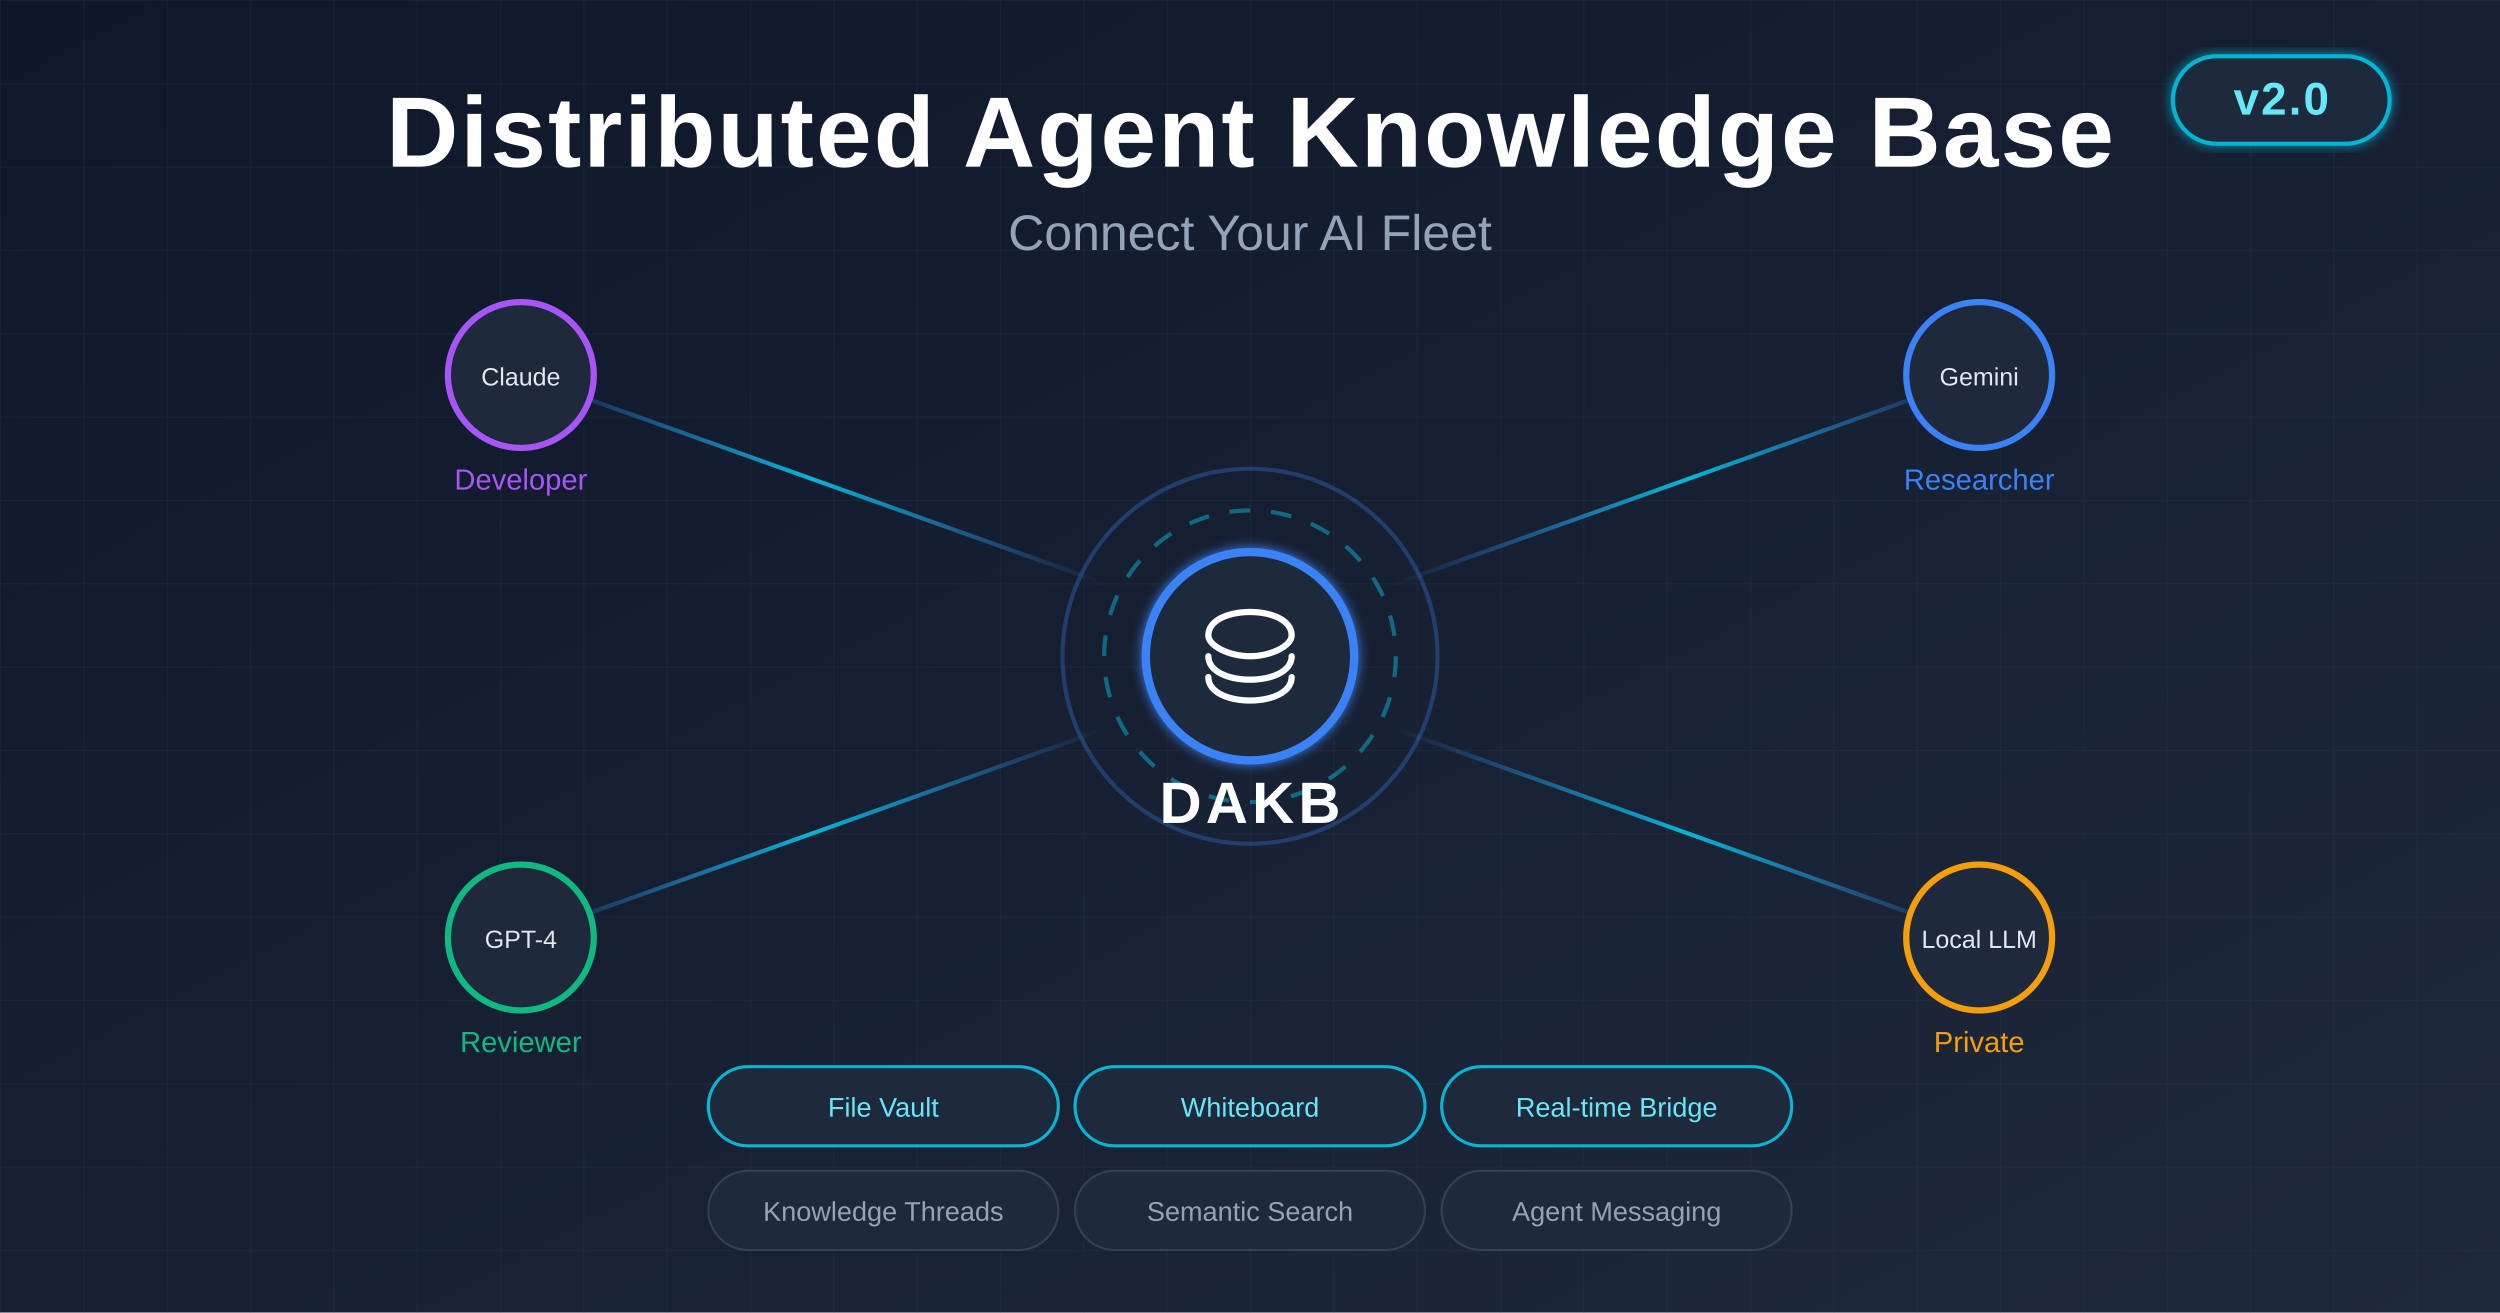
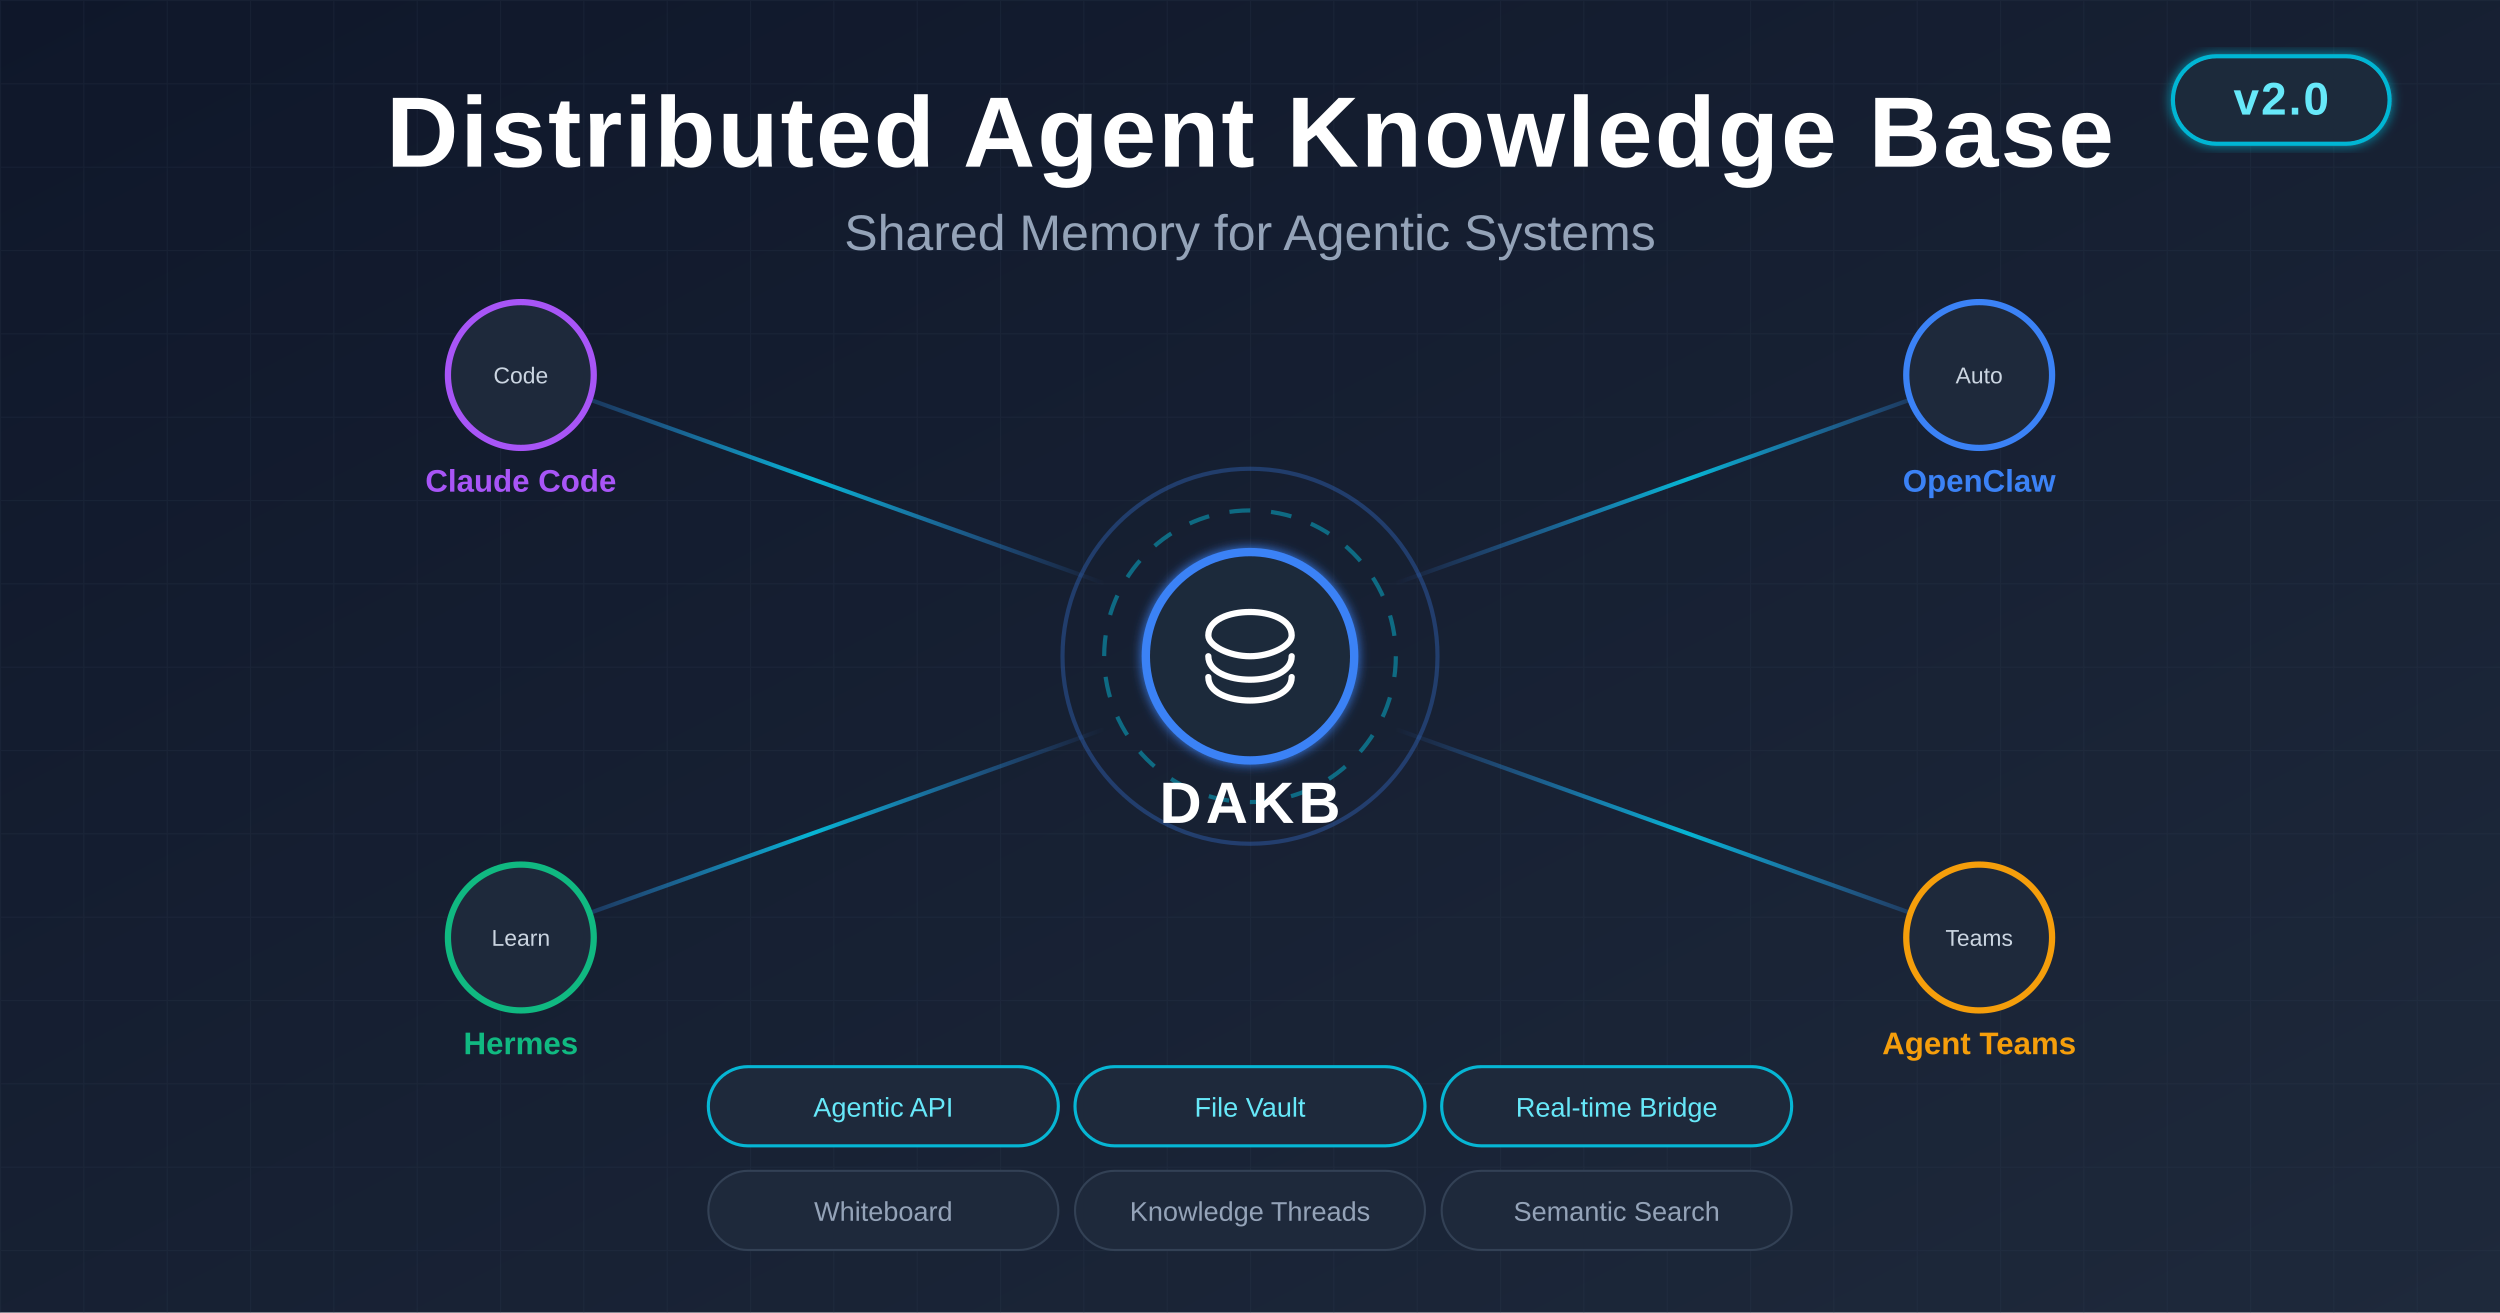
<svg xmlns="http://www.w3.org/2000/svg" width="1200" height="630">
  <defs>
    <linearGradient id="bg-gradient" x1="0%" y1="0%" x2="100%" y2="100%">
      <stop offset="0%" style="stop-color:#0f172a;stop-opacity:1" />
      <stop offset="100%" style="stop-color:#1e293b;stop-opacity:1" />
    </linearGradient>
    <filter id="glow">
      <feGaussianBlur stdDeviation="2.5" result="coloredBlur" />
      <feMerge>
        <feMergeNode in="coloredBlur" />
        <feMergeNode in="SourceGraphic" />
      </feMerge>
    </filter>
    <linearGradient id="line-gradient" x1="0%" y1="0%" x2="100%" y2="0%">
      <stop offset="0%" style="stop-color:#3b82f6;stop-opacity:0" />
      <stop offset="50%" style="stop-color:#06b6d4;stop-opacity:1" />
      <stop offset="100%" style="stop-color:#3b82f6;stop-opacity:0" />
    </linearGradient>
  </defs>
  <rect width="1200" height="630" fill="url(#bg-gradient)" />
  <pattern id="grid" width="40" height="40" patternUnits="userSpaceOnUse">
    <path d="M 40 0 L 0 0 0 40" fill="none" stroke="#334155" stroke-width="1" opacity="0.2" />
  </pattern>
  <rect width="1200" height="630" fill="url(#grid)" />
  <g transform="translate(600, 315)">
    <circle r="90" fill="none" stroke="#3b82f6" stroke-width="2" opacity="0.3">
      <animateTransform attributeName="transform" type="rotate" from="0" to="360" dur="20s" repeatCount="indefinite" />
    </circle>
    <circle r="70" fill="none" stroke="#06b6d4" stroke-width="2" opacity="0.5" stroke-dasharray="10,10">
      <animateTransform attributeName="transform" type="rotate" from="360" to="0" dur="15s" repeatCount="indefinite" />
    </circle>
    <circle r="50" fill="#1e293b" stroke="#3b82f6" stroke-width="4" filter="url(#glow)" />
    <path d="M-20,-10 C-20,-25 20,-25 20,-10 C20,-5 10,0 0,0 C-10,0 -20,-5 -20,-10 Z M-20,0 C-20,15 20,15 20,0 M-20,10 C-20,25 20,25 20,10" stroke="#fff" stroke-width="3" fill="none" stroke-linecap="round" />
    <text x="0" y="80" text-anchor="middle" font-family="Arial, sans-serif" font-weight="bold" font-size="28" fill="#fff" letter-spacing="2">DAKB</text>
  </g>
  <g transform="translate(250, 180)">
    <line x1="0" y1="0" x2="280" y2="100" stroke="url(#line-gradient)" stroke-width="2" />
    <circle r="35" fill="#1e293b" stroke="#a855f7" stroke-width="3" />
-     <text x="0" y="5" text-anchor="middle" font-family="Arial, sans-serif" font-size="12" fill="#e2e8f0">Claude</text>
-     <text x="0" y="55" text-anchor="middle" font-family="Arial, sans-serif" font-size="14" fill="#a855f7">Developer</text>
+     <text x="0" y="4" text-anchor="middle" font-family="Arial, sans-serif" font-size="11" fill="#cbd5e1">Code</text>
+     <text x="0" y="56" text-anchor="middle" font-family="Arial, sans-serif" font-weight="600" font-size="15" fill="#a855f7">Claude Code</text>
  </g>
  <g transform="translate(950, 180)">
    <line x1="0" y1="0" x2="-280" y2="100" stroke="url(#line-gradient)" stroke-width="2" />
    <circle r="35" fill="#1e293b" stroke="#3b82f6" stroke-width="3" />
-     <text x="0" y="5" text-anchor="middle" font-family="Arial, sans-serif" font-size="12" fill="#e2e8f0">Gemini</text>
-     <text x="0" y="55" text-anchor="middle" font-family="Arial, sans-serif" font-size="14" fill="#3b82f6">Researcher</text>
+     <text x="0" y="4" text-anchor="middle" font-family="Arial, sans-serif" font-size="11" fill="#cbd5e1">Auto</text>
+     <text x="0" y="56" text-anchor="middle" font-family="Arial, sans-serif" font-weight="600" font-size="15" fill="#3b82f6">OpenClaw</text>
  </g>
  <g transform="translate(250, 450)">
    <line x1="0" y1="0" x2="280" y2="-100" stroke="url(#line-gradient)" stroke-width="2" />
    <circle r="35" fill="#1e293b" stroke="#10b981" stroke-width="3" />
-     <text x="0" y="5" text-anchor="middle" font-family="Arial, sans-serif" font-size="12" fill="#e2e8f0">GPT-4</text>
-     <text x="0" y="55" text-anchor="middle" font-family="Arial, sans-serif" font-size="14" fill="#10b981">Reviewer</text>
+     <text x="0" y="4" text-anchor="middle" font-family="Arial, sans-serif" font-size="11" fill="#cbd5e1">Learn</text>
+     <text x="0" y="56" text-anchor="middle" font-family="Arial, sans-serif" font-weight="600" font-size="15" fill="#10b981">Hermes</text>
  </g>
  <g transform="translate(950, 450)">
    <line x1="0" y1="0" x2="-280" y2="-100" stroke="url(#line-gradient)" stroke-width="2" />
    <circle r="35" fill="#1e293b" stroke="#f59e0b" stroke-width="3" />
-     <text x="0" y="5" text-anchor="middle" font-family="Arial, sans-serif" font-size="12" fill="#e2e8f0">Local LLM</text>
-     <text x="0" y="55" text-anchor="middle" font-family="Arial, sans-serif" font-size="14" fill="#f59e0b">Private</text>
+     <text x="0" y="4" text-anchor="middle" font-family="Arial, sans-serif" font-size="11" fill="#cbd5e1">Teams</text>
+     <text x="0" y="56" text-anchor="middle" font-family="Arial, sans-serif" font-weight="600" font-size="15" fill="#f59e0b">Agent Teams</text>
  </g>
  <g transform="translate(600, 512)">
    <rect x="-260" y="0" width="168" height="38" rx="19" fill="#1e293b" stroke="#06b6d4" stroke-width="1.5" />
-     <text x="-176" y="24" text-anchor="middle" font-family="Arial, sans-serif" font-size="13" fill="#67e8f9">File Vault</text>
+     <text x="-176" y="24" text-anchor="middle" font-family="Arial, sans-serif" font-size="13" fill="#67e8f9">Agentic API</text>
    <rect x="-84" y="0" width="168" height="38" rx="19" fill="#1e293b" stroke="#06b6d4" stroke-width="1.5" />
-     <text x="0" y="24" text-anchor="middle" font-family="Arial, sans-serif" font-size="13" fill="#67e8f9">Whiteboard</text>
+     <text x="0" y="24" text-anchor="middle" font-family="Arial, sans-serif" font-size="13" fill="#67e8f9">File Vault</text>
    <rect x="92" y="0" width="168" height="38" rx="19" fill="#1e293b" stroke="#06b6d4" stroke-width="1.5" />
    <text x="176" y="24" text-anchor="middle" font-family="Arial, sans-serif" font-size="13" fill="#67e8f9">Real-time Bridge</text>
  </g>
  <g transform="translate(600, 562)">
    <rect x="-260" y="0" width="168" height="38" rx="19" fill="#1e293b" stroke="#334155" />
-     <text x="-176" y="24" text-anchor="middle" font-family="Arial, sans-serif" font-size="13" fill="#94a3b8">Knowledge Threads</text>
+     <text x="-176" y="24" text-anchor="middle" font-family="Arial, sans-serif" font-size="13" fill="#94a3b8">Whiteboard</text>
    <rect x="-84" y="0" width="168" height="38" rx="19" fill="#1e293b" stroke="#334155" />
-     <text x="0" y="24" text-anchor="middle" font-family="Arial, sans-serif" font-size="13" fill="#94a3b8">Semantic Search</text>
+     <text x="0" y="24" text-anchor="middle" font-family="Arial, sans-serif" font-size="13" fill="#94a3b8">Knowledge Threads</text>
    <rect x="92" y="0" width="168" height="38" rx="19" fill="#1e293b" stroke="#334155" />
-     <text x="176" y="24" text-anchor="middle" font-family="Arial, sans-serif" font-size="13" fill="#94a3b8">Agent Messaging</text>
+     <text x="176" y="24" text-anchor="middle" font-family="Arial, sans-serif" font-size="13" fill="#94a3b8">Semantic Search</text>
  </g>
  <text x="600" y="80" text-anchor="middle" font-family="Arial, sans-serif" font-weight="bold" font-size="48" fill="#fff" letter-spacing="1">Distributed Agent Knowledge Base</text>
-   <text x="600" y="120" text-anchor="middle" font-family="Arial, sans-serif" font-size="24" fill="#94a3b8">Connect Your AI Fleet</text>
+   <text x="600" y="120" text-anchor="middle" font-family="Arial, sans-serif" font-size="24" fill="#94a3b8">Shared Memory for Agentic Systems</text>
  <g transform="translate(1095, 48)">
    <rect x="-52" y="-21" width="104" height="42" rx="21" fill="#1e293b" stroke="#06b6d4" stroke-width="2" filter="url(#glow)" />
    <text x="0" y="7" text-anchor="middle" font-family="Arial, sans-serif" font-weight="bold" font-size="22" fill="#67e8f9" letter-spacing="1">v2.0</text>
  </g>
</svg>
